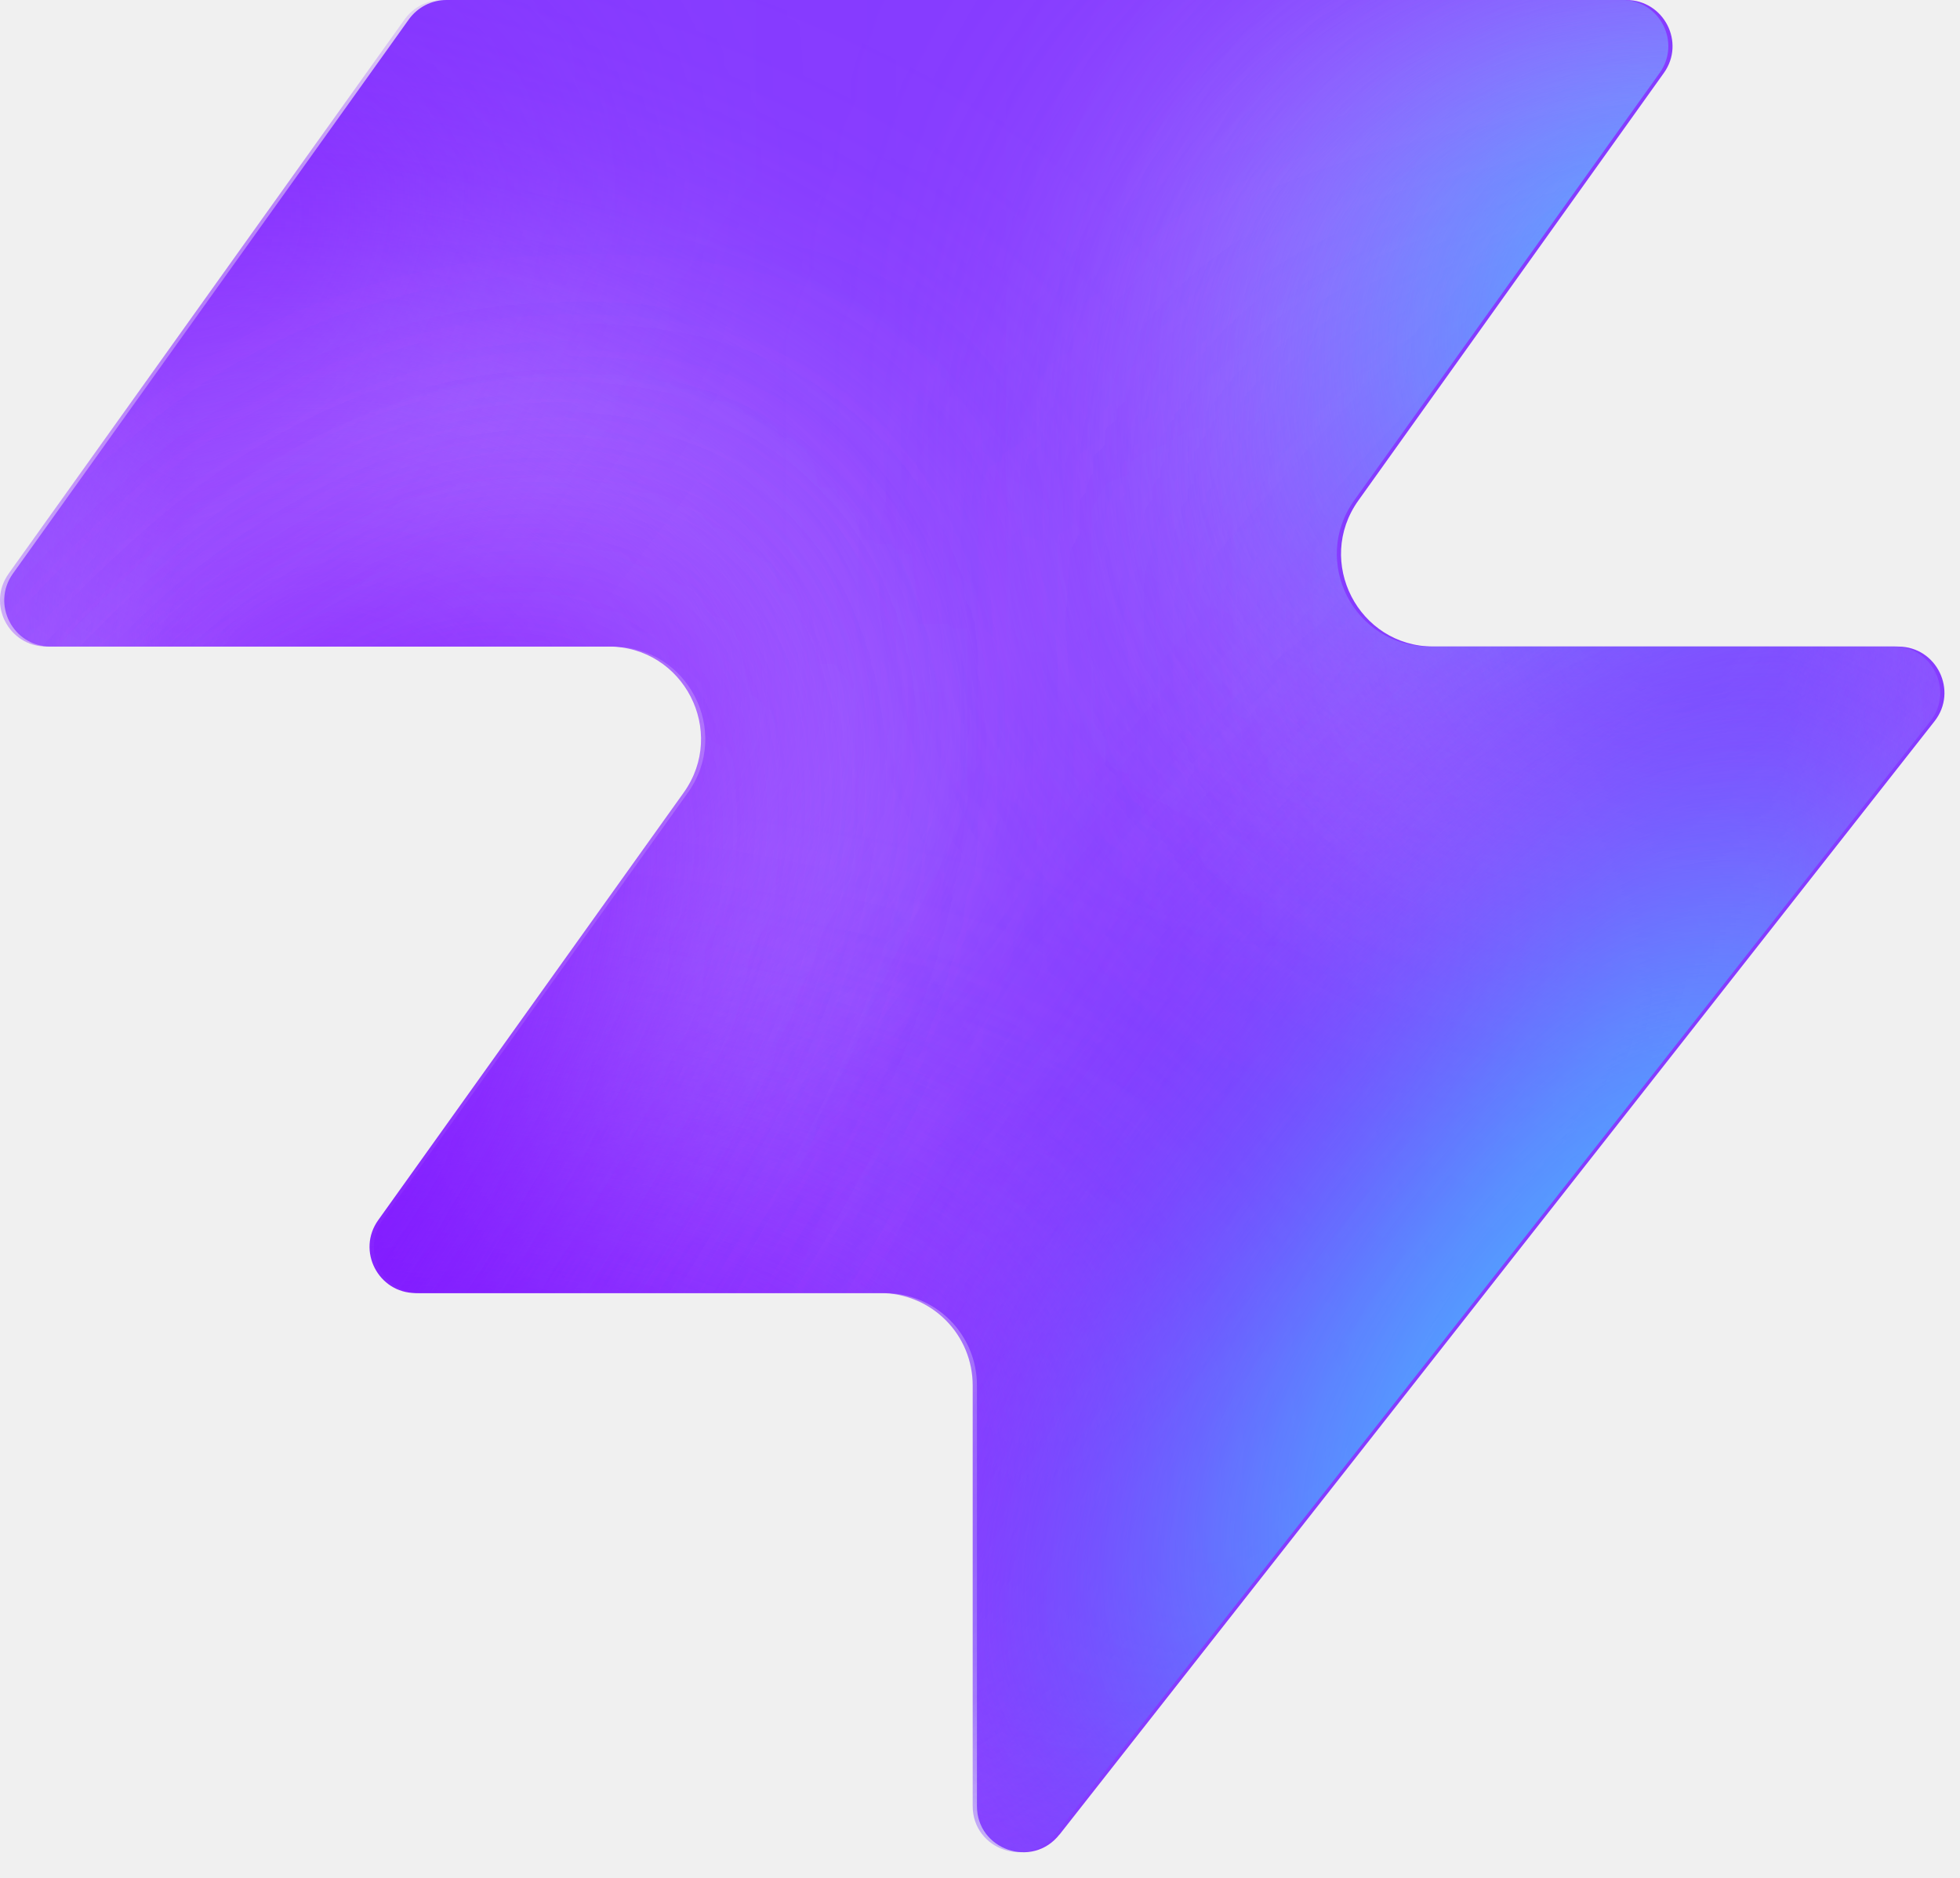
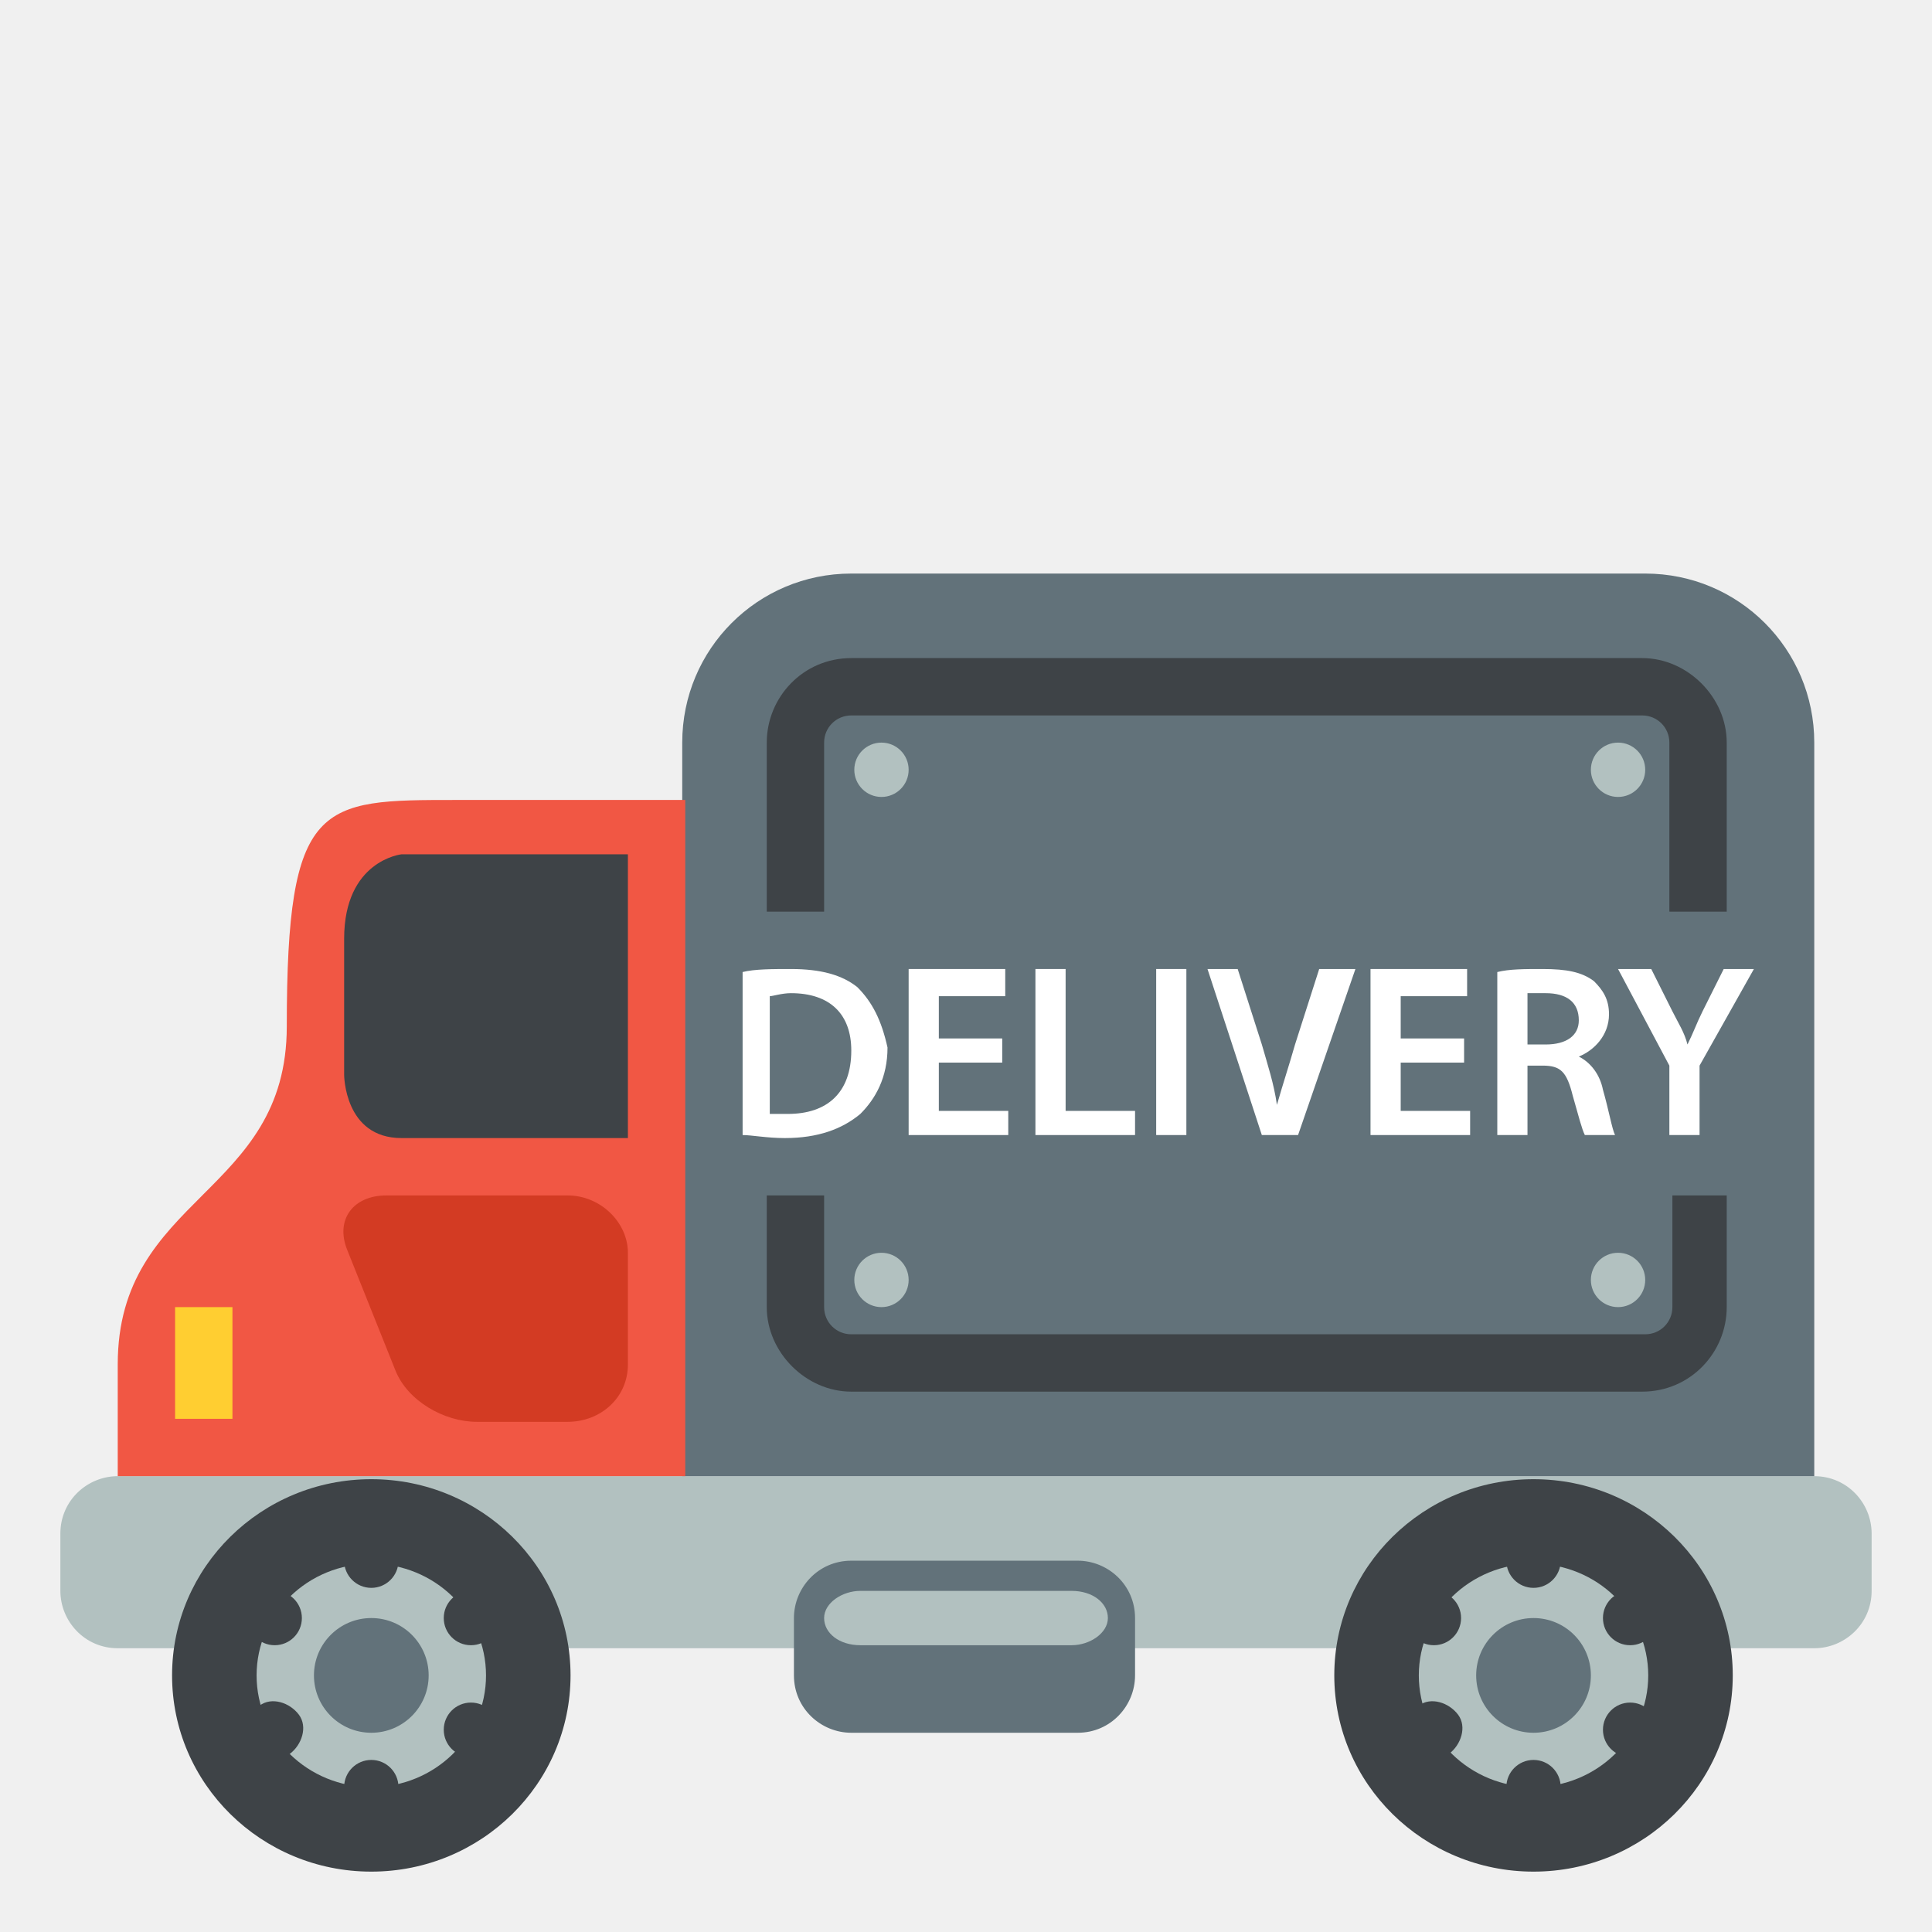
- <svg xmlns="http://www.w3.org/2000/svg" width="48" height="46" fill="none" viewBox="0 0 48 46">
-   <path fill="#863bff" d="M25.946 44.938c-.664.845-2.021.375-2.021-.698V33.937a2.26 2.26 0 0 0-2.262-2.262H10.287c-.92 0-1.456-1.04-.92-1.788l7.48-10.471c1.07-1.497 0-3.578-1.842-3.578H1.237c-.92 0-1.456-1.04-.92-1.788L10.013.474c.214-.297.556-.474.92-.474h28.894c.92 0 1.456 1.04.92 1.788l-7.48 10.471c-1.07 1.498 0 3.579 1.842 3.579h11.377c.943 0 1.473 1.088.89 1.83L25.947 44.94z" style="fill:#863bff;fill:color(display-p3 .525 .23 1);fill-opacity:1" />
-   <mask id="a" width="48" height="46" x="0" y="0" maskUnits="userSpaceOnUse" style="mask-type:alpha">
-     <path fill="#000" d="M25.842 44.938c-.664.844-2.021.375-2.021-.698V33.937a2.26 2.26 0 0 0-2.262-2.262H10.183c-.92 0-1.456-1.04-.92-1.788l7.48-10.471c1.07-1.498 0-3.579-1.842-3.579H1.133c-.92 0-1.456-1.04-.92-1.787L9.91.473c.214-.297.556-.474.92-.474h28.894c.92 0 1.456 1.04.92 1.788l-7.48 10.471c-1.07 1.498 0 3.578 1.842 3.578h11.377c.943 0 1.473 1.088.89 1.832L25.843 44.94z" style="fill:#000;fill-opacity:1" />
-   </mask>
-   <g mask="url(#a)">
-     <g filter="url(#b)">
-       <ellipse cx="5.508" cy="14.704" fill="#ede6ff" rx="5.508" ry="14.704" style="fill:#ede6ff;fill:color(display-p3 .927 .903 1);fill-opacity:1" transform="matrix(.00324 1 1 -.00324 -4.47 31.516)" />
+ <svg xmlns="http://www.w3.org/2000/svg" viewBox="0 0 64 64" aria-hidden="true" role="img" class="iconify iconify--emojione" preserveAspectRatio="xMidYMid meet" fill="#000000">
+   <g id="SVGRepo_bgCarrier" stroke-width="0" />
+   <g id="SVGRepo_tracerCarrier" stroke-linecap="round" stroke-linejoin="round" />
+   <g id="SVGRepo_iconCarrier">
+     <path d="M62 50.8c0-1-.8-1.9-1.9-1.9H3.9c-1 0-1.9.8-1.9 1.9v1.9c0 1 .8 1.9 1.9 1.9h56.2c1 0 1.9-.8 1.9-1.9v-1.9" fill="#b2c1c0"> </path>
+     <ellipse cx="12.3" cy="55.5" rx="6.6" ry="6.5" fill="#3e4347"> </ellipse>
+     <ellipse cx="12.3" cy="55.5" rx="3.8" ry="3.7" fill="#b2c1c0"> </ellipse>
+     <ellipse cx="50.8" cy="55.5" rx="6.6" ry="6.5" fill="#3e4347"> </ellipse>
+     <ellipse cx="50.8" cy="55.5" rx="3.8" ry="3.7" fill="#b2c1c0"> </ellipse>
+     <path d="M54.5 19H28.2c-3.1 0-5.6 2.5-5.6 5.6v24.3h37.5V24.6c0-3.1-2.5-5.6-5.6-5.6" fill="#62727a"> </path>
+     <path d="M15.1 26.5c-4.5 0-5.6 0-5.6 7.5c0 5.6-5.6 5.6-5.6 11.2v3.7h18.8V26.5h-7.6" fill="#f15744"> </path>
+     <path fill="#ffce31" d="M5.8 43.3h1.9V47H5.8z"> </path>
+     <path d="M12.8 39.6c-1.1 0-1.7.8-1.3 1.8l1.6 4c.4 1 1.6 1.7 2.7 1.7h3c1.1 0 2-.8 2-1.9v-3.7c0-1-.9-1.9-2-1.9h-6" fill="#d33b23"> </path>
+     <g fill="#3e4347">
+       <path d="M20.8 28.3h-7.5s-1.9.2-1.9 2.8v4.5s0 2.1 1.9 2.1h7.5v-9.4"> </path>
+       <circle cx="12.3" cy="51.7" r=".9"> </circle>
+       <circle cx="9.1" cy="53.6" r=".9"> </circle>
+       <path d="M8.6 56.5c.4-.3 1-.1 1.3.3c.3.4.1 1-.3 1.3c-.4.3-1 .1-1.3-.3c-.3-.5-.2-1 .3-1.3"> </path>
+       <circle cx="12.3" cy="59.2" r=".9"> </circle>
+       <circle cx="15.6" cy="57.3" r=".9"> </circle>
+       <circle cx="15.6" cy="53.6" r=".9"> </circle>
    </g>
-     <g filter="url(#c)">
-       <ellipse cx="10.399" cy="29.851" fill="#ede6ff" rx="10.399" ry="29.851" style="fill:#ede6ff;fill:color(display-p3 .927 .903 1);fill-opacity:1" transform="matrix(.00324 1 1 -.00324 -39.328 7.883)" />
+     <circle cx="12.3" cy="55.5" fill="#62727a" r="1.9"> </circle>
+     <g fill="#3e4347">
+       <circle cx="50.8" cy="51.7" r=".9"> </circle>
+       <circle cx="47.5" cy="53.6" r=".9"> </circle>
+       <path d="M47 56.5c.4-.3 1-.1 1.3.3c.3.4.1 1-.3 1.3c-.4.3-1 .1-1.3-.3c-.3-.5-.1-1 .3-1.3"> </path>
+       <circle cx="50.8" cy="59.2" r=".9"> </circle>
+       <circle cx="54" cy="57.3" r=".9"> </circle>
+       <circle cx="54" cy="53.6" r=".9"> </circle>
    </g>
-     <g filter="url(#d)">
-       <ellipse cx="5.508" cy="30.487" fill="#7e14ff" rx="5.508" ry="30.487" style="fill:#7e14ff;fill:color(display-p3 .492 .077 1);fill-opacity:1" transform="rotate(89.814 -25.913 -14.639)scale(1 -1)" />
+     <circle cx="50.8" cy="55.5" fill="#62727a" r="1.9"> </circle>
+     <g fill="#ffffff">
+       <path d="M28.4 32.7c-.5-.4-1.2-.6-2.2-.6c-.6 0-1.2 0-1.6.1v5.4c.3 0 .8.1 1.4.1c1.1 0 1.9-.3 2.5-.8c.5-.5.9-1.2.9-2.2c-.2-.9-.5-1.5-1-2m-2.3 4.2h-.6V33c.1 0 .4-.1.7-.1c1.3 0 2 .7 2 1.9c0 1.4-.8 2.1-2.1 2.1"> </path>
+       <path d="M33.2 35.2h-2.1v1.6h2.3v.8h-3.3v-5.5h3.2v.9h-2.2v1.4h2.1v.8"> </path>
+       <path d="M35.3 36.8v-4.7h-1v5.5h3.3v-.8z"> </path>
+       <path d="M38.3 32.1h1v5.5h-1z"> </path>
+       <path d="M43.7 32.1l-.8 2.5c-.2.7-.4 1.3-.6 2c-.1-.7-.3-1.3-.5-2l-.8-2.5h-1l1.8 5.5H43l1.9-5.5h-1.2"> </path>
+       <path d="M46.4 36.8v-1.6h2.1v-.8h-2.1V33h2.2v-.9h-3.2v5.5h3.3v-.8z"> </path>
+       <path d="M53.1 36.1c-.1-.5-.4-.9-.8-1.1c.5-.2 1-.7 1-1.4c0-.5-.2-.8-.5-1.1c-.4-.3-.9-.4-1.7-.4c-.6 0-1.1 0-1.5.1v5.4h1v-2.3h.5c.6 0 .8.2 1 1c.2.7.3 1.1.4 1.3h1c-.1-.2-.2-.8-.4-1.5m-1.9-1.5h-.6v-1.7h.6c.7 0 1.1.3 1.1.9c0 .5-.4.8-1.1.8"> </path>
+       <path d="M57.1 32.1l-.7 1.4c-.2.4-.3.7-.5 1.1c-.1-.4-.3-.7-.5-1.1l-.7-1.4h-1.1l1.7 3.2v2.3h1v-2.3l1.8-3.2h-1"> </path>
    </g>
-     <g filter="url(#e)">
-       <ellipse cx="5.508" cy="30.599" fill="#7e14ff" rx="5.508" ry="30.599" style="fill:#7e14ff;fill:color(display-p3 .492 .077 1);fill-opacity:1" transform="rotate(89.814 -32.644 -3.334)scale(1 -1)" />
+     <g fill="#3e4347">
+       <path d="M27.3 30.2v-5.6c0-.5.4-.9.9-.9h26.2c.5 0 .9.4.9.9v5.6h1.9v-5.6c0-1.5-1.3-2.8-2.8-2.8H28.2c-1.6 0-2.8 1.3-2.8 2.8v5.6h1.9"> </path>
+       <path d="M55.4 39.6v3.7c0 .5-.4.9-.9.9H28.2c-.5 0-.9-.4-.9-.9v-3.7h-1.9v3.7c0 1.5 1.3 2.8 2.8 2.8h26.2c1.6 0 2.8-1.3 2.8-2.8v-3.7h-1.8"> </path>
    </g>
-     <g filter="url(#f)">
-       <ellipse cx="5.508" cy="30.599" fill="#7e14ff" rx="5.508" ry="30.599" style="fill:#7e14ff;fill:color(display-p3 .492 .077 1);fill-opacity:1" transform="matrix(.00324 1 1 -.00324 -34.34 30.47)" />
+     <g fill="#b2c1c0">
+       <circle cx="29.2" cy="25.5" r=".9"> </circle>
+       <circle cx="53.6" cy="25.5" r=".9"> </circle>
+       <circle cx="29.2" cy="42.4" r=".9"> </circle>
+       <circle cx="53.6" cy="42.4" r=".9"> </circle>
    </g>
-     <g filter="url(#g)">
-       <ellipse cx="14.072" cy="22.078" fill="#ede6ff" rx="14.072" ry="22.078" style="fill:#ede6ff;fill:color(display-p3 .927 .903 1);fill-opacity:1" transform="rotate(93.35 24.506 48.493)scale(-1 1)" />
-     </g>
-     <g filter="url(#h)">
-       <ellipse cx="3.47" cy="21.501" fill="#7e14ff" rx="3.47" ry="21.501" style="fill:#7e14ff;fill:color(display-p3 .492 .077 1);fill-opacity:1" transform="rotate(89.009 28.708 47.59)scale(-1 1)" />
-     </g>
-     <g filter="url(#i)">
-       <ellipse cx="3.47" cy="21.501" fill="#7e14ff" rx="3.47" ry="21.501" style="fill:#7e14ff;fill:color(display-p3 .492 .077 1);fill-opacity:1" transform="rotate(89.009 28.708 47.59)scale(-1 1)" />
-     </g>
-     <g filter="url(#j)">
-       <ellipse cx=".387" cy="8.972" fill="#7e14ff" rx="4.407" ry="29.108" style="fill:#7e14ff;fill:color(display-p3 .492 .077 1);fill-opacity:1" transform="rotate(39.51 .387 8.972)" />
-     </g>
-     <g filter="url(#k)">
-       <ellipse cx="47.523" cy="-6.092" fill="#7e14ff" rx="4.407" ry="29.108" style="fill:#7e14ff;fill:color(display-p3 .492 .077 1);fill-opacity:1" transform="rotate(37.892 47.523 -6.092)" />
-     </g>
-     <g filter="url(#l)">
-       <ellipse cx="41.412" cy="6.333" fill="#47bfff" rx="5.971" ry="9.665" style="fill:#47bfff;fill:color(display-p3 .28 .748 1);fill-opacity:1" transform="rotate(37.892 41.412 6.333)" />
-     </g>
-     <g filter="url(#m)">
-       <ellipse cx="-1.879" cy="38.332" fill="#7e14ff" rx="4.407" ry="29.108" style="fill:#7e14ff;fill:color(display-p3 .492 .077 1);fill-opacity:1" transform="rotate(37.892 -1.88 38.332)" />
-     </g>
-     <g filter="url(#n)">
-       <ellipse cx="-1.879" cy="38.332" fill="#7e14ff" rx="4.407" ry="29.108" style="fill:#7e14ff;fill:color(display-p3 .492 .077 1);fill-opacity:1" transform="rotate(37.892 -1.88 38.332)" />
-     </g>
-     <g filter="url(#o)">
-       <ellipse cx="35.651" cy="29.907" fill="#7e14ff" rx="4.407" ry="29.108" style="fill:#7e14ff;fill:color(display-p3 .492 .077 1);fill-opacity:1" transform="rotate(37.892 35.651 29.907)" />
-     </g>
-     <g filter="url(#p)">
-       <ellipse cx="38.418" cy="32.4" fill="#47bfff" rx="5.971" ry="15.297" style="fill:#47bfff;fill:color(display-p3 .28 .748 1);fill-opacity:1" transform="rotate(37.892 38.418 32.4)" />
-     </g>
+     <path d="M37.6 55.5c0 1-.8 1.9-1.9 1.9h-7.5c-1 0-1.9-.8-1.9-1.9v-1.9c0-1 .8-1.9 1.9-1.9h7.5c1 0 1.9.8 1.9 1.9v1.9" fill="#62727a"> </path>
+     <path d="M28.5 52.7c-.6 0-1.2.4-1.2.9s.5.9 1.2.9h7c.6 0 1.2-.4 1.2-.9s-.5-.9-1.2-.9h-7" fill="#b2c1c0"> </path>
  </g>
-   <defs>
-     <filter id="b" width="60.045" height="41.654" x="-19.77" y="16.149" color-interpolation-filters="sRGB" filterUnits="userSpaceOnUse">
-       <feFlood flood-opacity="0" result="BackgroundImageFix" />
-       <feBlend in="SourceGraphic" in2="BackgroundImageFix" result="shape" />
-       <feGaussianBlur result="effect1_foregroundBlur_2002_17158" stdDeviation="7.659" />
-     </filter>
-     <filter id="c" width="90.34" height="51.437" x="-54.613" y="-7.533" color-interpolation-filters="sRGB" filterUnits="userSpaceOnUse">
-       <feFlood flood-opacity="0" result="BackgroundImageFix" />
-       <feBlend in="SourceGraphic" in2="BackgroundImageFix" result="shape" />
-       <feGaussianBlur result="effect1_foregroundBlur_2002_17158" stdDeviation="7.659" />
-     </filter>
-     <filter id="d" width="79.355" height="29.4" x="-49.64" y="2.03" color-interpolation-filters="sRGB" filterUnits="userSpaceOnUse">
-       <feFlood flood-opacity="0" result="BackgroundImageFix" />
-       <feBlend in="SourceGraphic" in2="BackgroundImageFix" result="shape" />
-       <feGaussianBlur result="effect1_foregroundBlur_2002_17158" stdDeviation="4.596" />
-     </filter>
-     <filter id="e" width="79.579" height="29.4" x="-45.045" y="20.029" color-interpolation-filters="sRGB" filterUnits="userSpaceOnUse">
-       <feFlood flood-opacity="0" result="BackgroundImageFix" />
-       <feBlend in="SourceGraphic" in2="BackgroundImageFix" result="shape" />
-       <feGaussianBlur result="effect1_foregroundBlur_2002_17158" stdDeviation="4.596" />
-     </filter>
-     <filter id="f" width="79.579" height="29.4" x="-43.513" y="21.178" color-interpolation-filters="sRGB" filterUnits="userSpaceOnUse">
-       <feFlood flood-opacity="0" result="BackgroundImageFix" />
-       <feBlend in="SourceGraphic" in2="BackgroundImageFix" result="shape" />
-       <feGaussianBlur result="effect1_foregroundBlur_2002_17158" stdDeviation="4.596" />
-     </filter>
-     <filter id="g" width="74.749" height="58.852" x="15.756" y="-17.901" color-interpolation-filters="sRGB" filterUnits="userSpaceOnUse">
-       <feFlood flood-opacity="0" result="BackgroundImageFix" />
-       <feBlend in="SourceGraphic" in2="BackgroundImageFix" result="shape" />
-       <feGaussianBlur result="effect1_foregroundBlur_2002_17158" stdDeviation="7.659" />
-     </filter>
-     <filter id="h" width="61.377" height="25.362" x="23.548" y="2.284" color-interpolation-filters="sRGB" filterUnits="userSpaceOnUse">
-       <feFlood flood-opacity="0" result="BackgroundImageFix" />
-       <feBlend in="SourceGraphic" in2="BackgroundImageFix" result="shape" />
-       <feGaussianBlur result="effect1_foregroundBlur_2002_17158" stdDeviation="4.596" />
-     </filter>
-     <filter id="i" width="61.377" height="25.362" x="23.548" y="2.284" color-interpolation-filters="sRGB" filterUnits="userSpaceOnUse">
-       <feFlood flood-opacity="0" result="BackgroundImageFix" />
-       <feBlend in="SourceGraphic" in2="BackgroundImageFix" result="shape" />
-       <feGaussianBlur result="effect1_foregroundBlur_2002_17158" stdDeviation="4.596" />
-     </filter>
-     <filter id="j" width="56.045" height="63.649" x="-27.636" y="-22.853" color-interpolation-filters="sRGB" filterUnits="userSpaceOnUse">
-       <feFlood flood-opacity="0" result="BackgroundImageFix" />
-       <feBlend in="SourceGraphic" in2="BackgroundImageFix" result="shape" />
-       <feGaussianBlur result="effect1_foregroundBlur_2002_17158" stdDeviation="4.596" />
-     </filter>
-     <filter id="k" width="54.814" height="64.646" x="20.116" y="-38.415" color-interpolation-filters="sRGB" filterUnits="userSpaceOnUse">
-       <feFlood flood-opacity="0" result="BackgroundImageFix" />
-       <feBlend in="SourceGraphic" in2="BackgroundImageFix" result="shape" />
-       <feGaussianBlur result="effect1_foregroundBlur_2002_17158" stdDeviation="4.596" />
-     </filter>
-     <filter id="l" width="33.541" height="35.313" x="24.641" y="-11.323" color-interpolation-filters="sRGB" filterUnits="userSpaceOnUse">
-       <feFlood flood-opacity="0" result="BackgroundImageFix" />
-       <feBlend in="SourceGraphic" in2="BackgroundImageFix" result="shape" />
-       <feGaussianBlur result="effect1_foregroundBlur_2002_17158" stdDeviation="4.596" />
-     </filter>
-     <filter id="m" width="54.814" height="64.646" x="-29.286" y="6.009" color-interpolation-filters="sRGB" filterUnits="userSpaceOnUse">
-       <feFlood flood-opacity="0" result="BackgroundImageFix" />
-       <feBlend in="SourceGraphic" in2="BackgroundImageFix" result="shape" />
-       <feGaussianBlur result="effect1_foregroundBlur_2002_17158" stdDeviation="4.596" />
-     </filter>
-     <filter id="n" width="54.814" height="64.646" x="-29.286" y="6.009" color-interpolation-filters="sRGB" filterUnits="userSpaceOnUse">
-       <feFlood flood-opacity="0" result="BackgroundImageFix" />
-       <feBlend in="SourceGraphic" in2="BackgroundImageFix" result="shape" />
-       <feGaussianBlur result="effect1_foregroundBlur_2002_17158" stdDeviation="4.596" />
-     </filter>
-     <filter id="o" width="54.814" height="64.646" x="8.244" y="-2.416" color-interpolation-filters="sRGB" filterUnits="userSpaceOnUse">
-       <feFlood flood-opacity="0" result="BackgroundImageFix" />
-       <feBlend in="SourceGraphic" in2="BackgroundImageFix" result="shape" />
-       <feGaussianBlur result="effect1_foregroundBlur_2002_17158" stdDeviation="4.596" />
-     </filter>
-     <filter id="p" width="39.409" height="43.623" x="18.713" y="10.588" color-interpolation-filters="sRGB" filterUnits="userSpaceOnUse">
-       <feFlood flood-opacity="0" result="BackgroundImageFix" />
-       <feBlend in="SourceGraphic" in2="BackgroundImageFix" result="shape" />
-       <feGaussianBlur result="effect1_foregroundBlur_2002_17158" stdDeviation="4.596" />
-     </filter>
-   </defs>
</svg>
